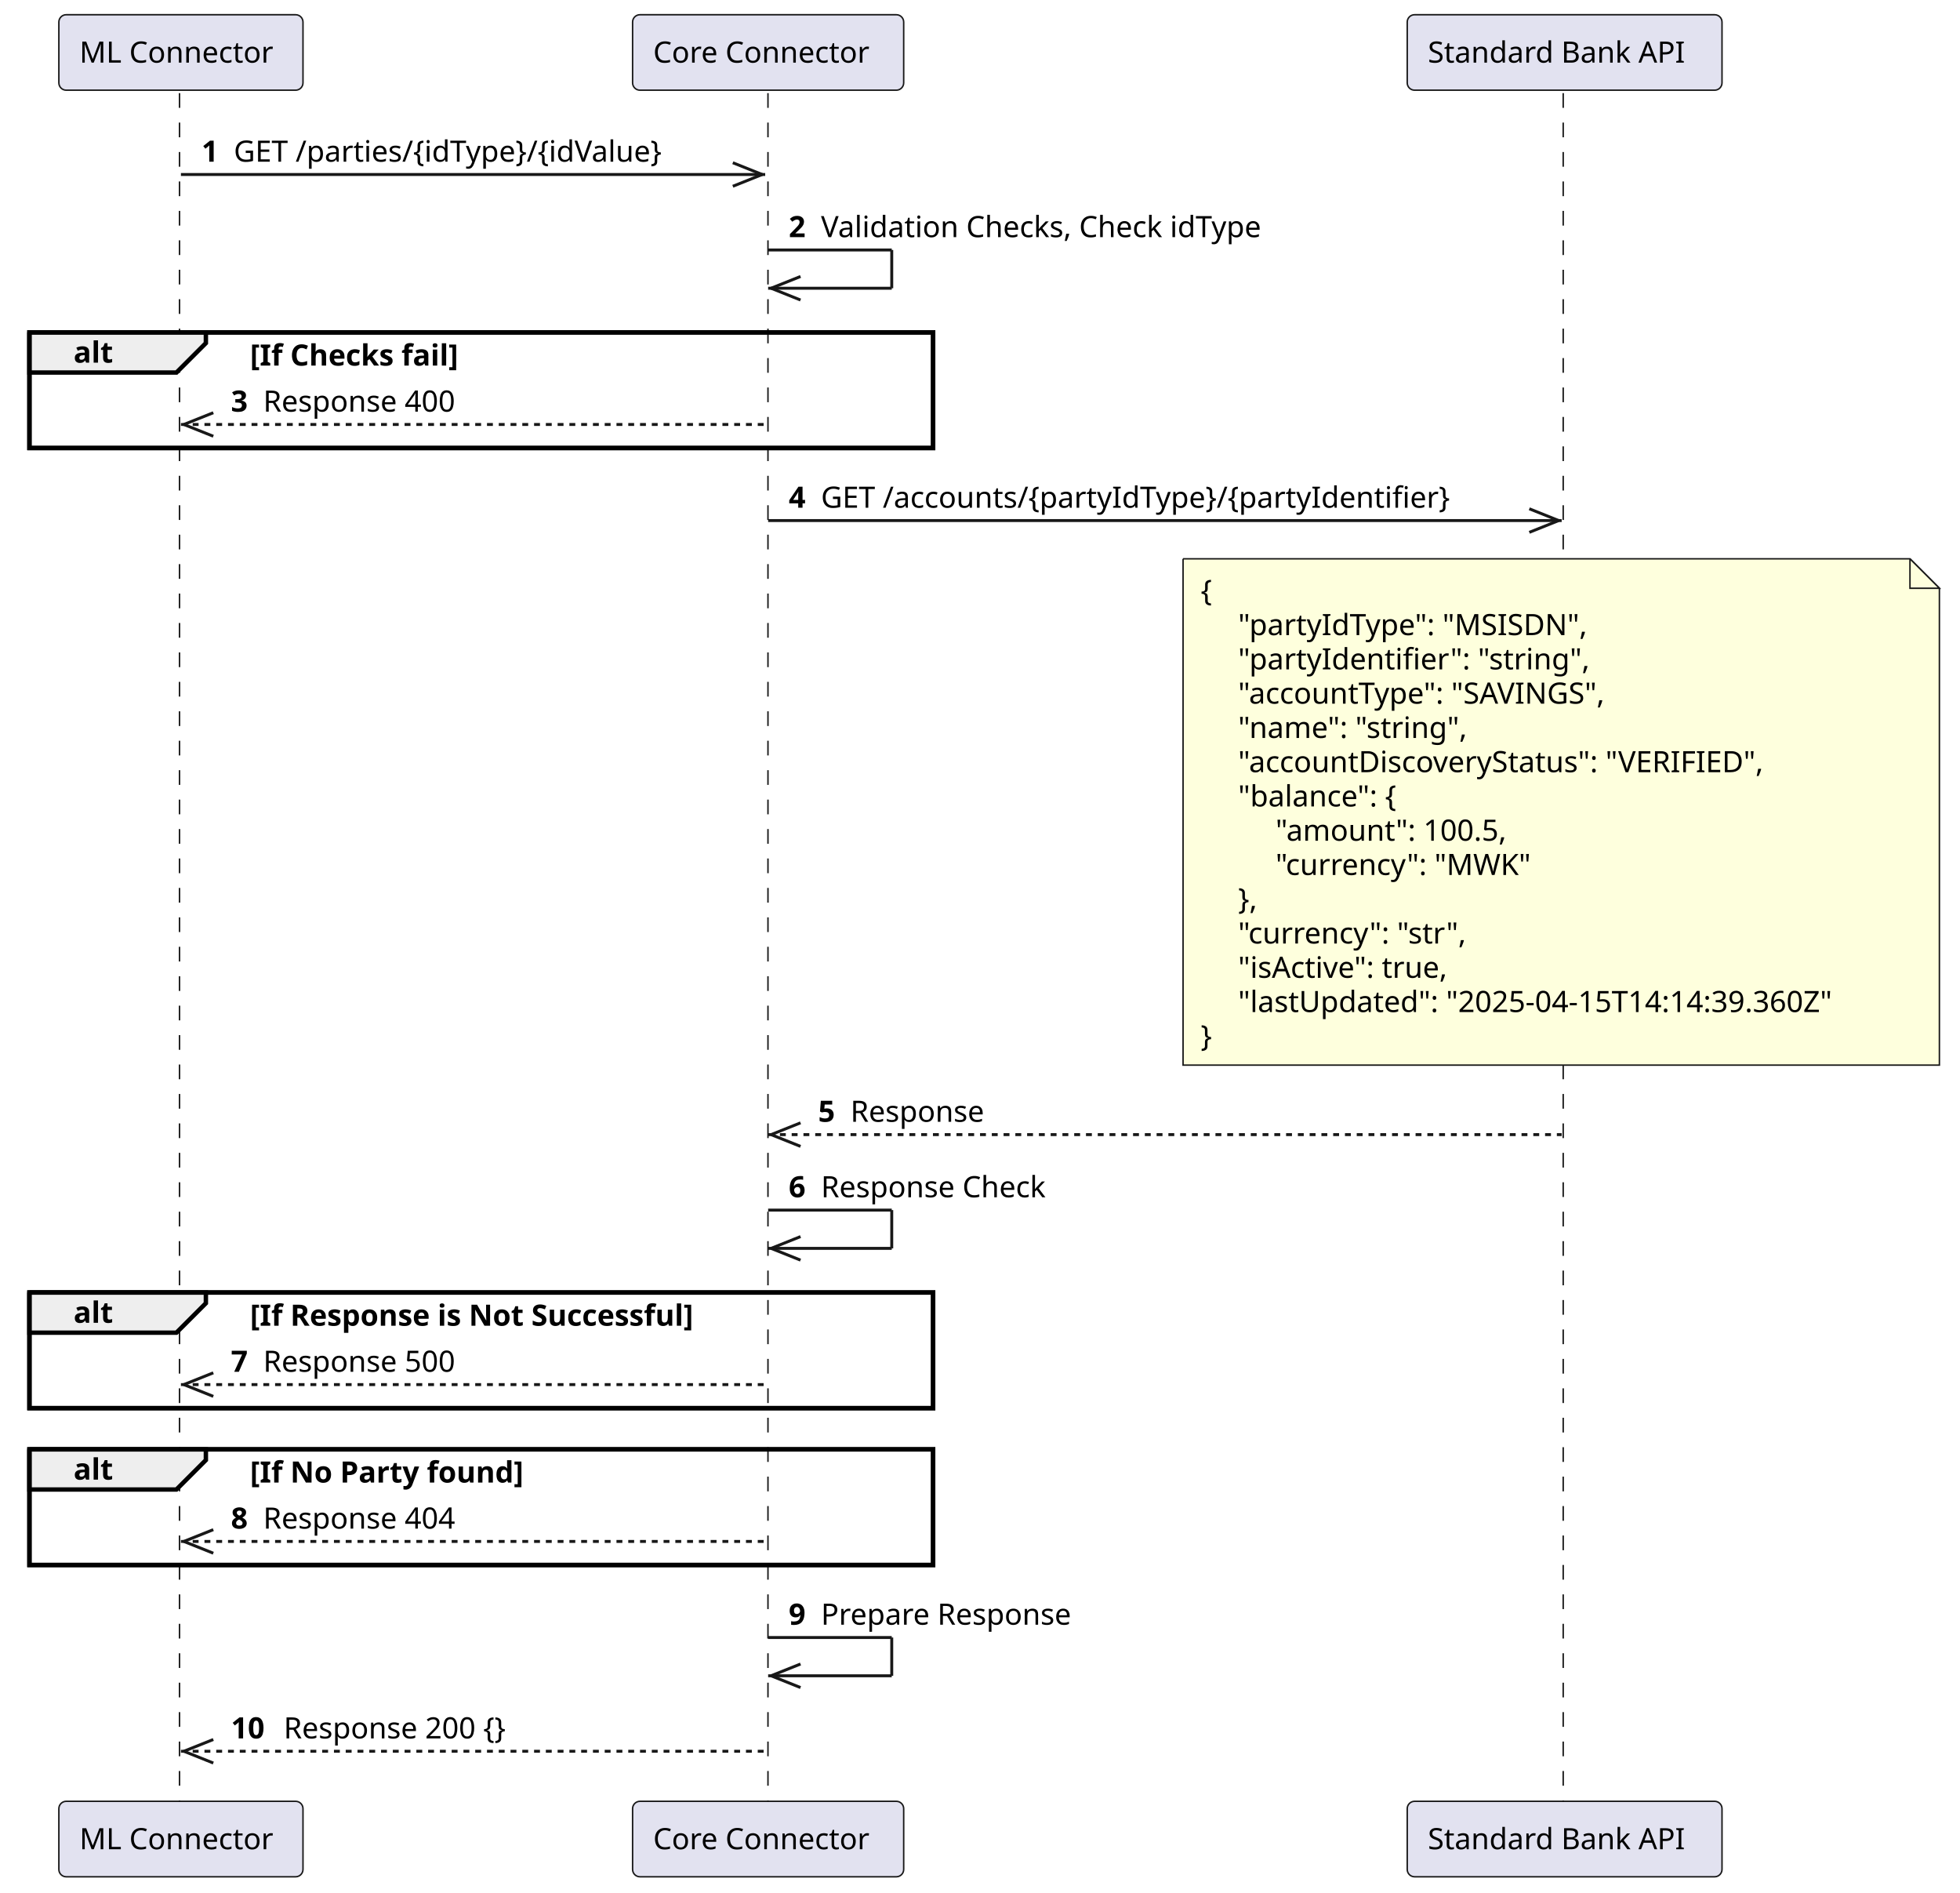
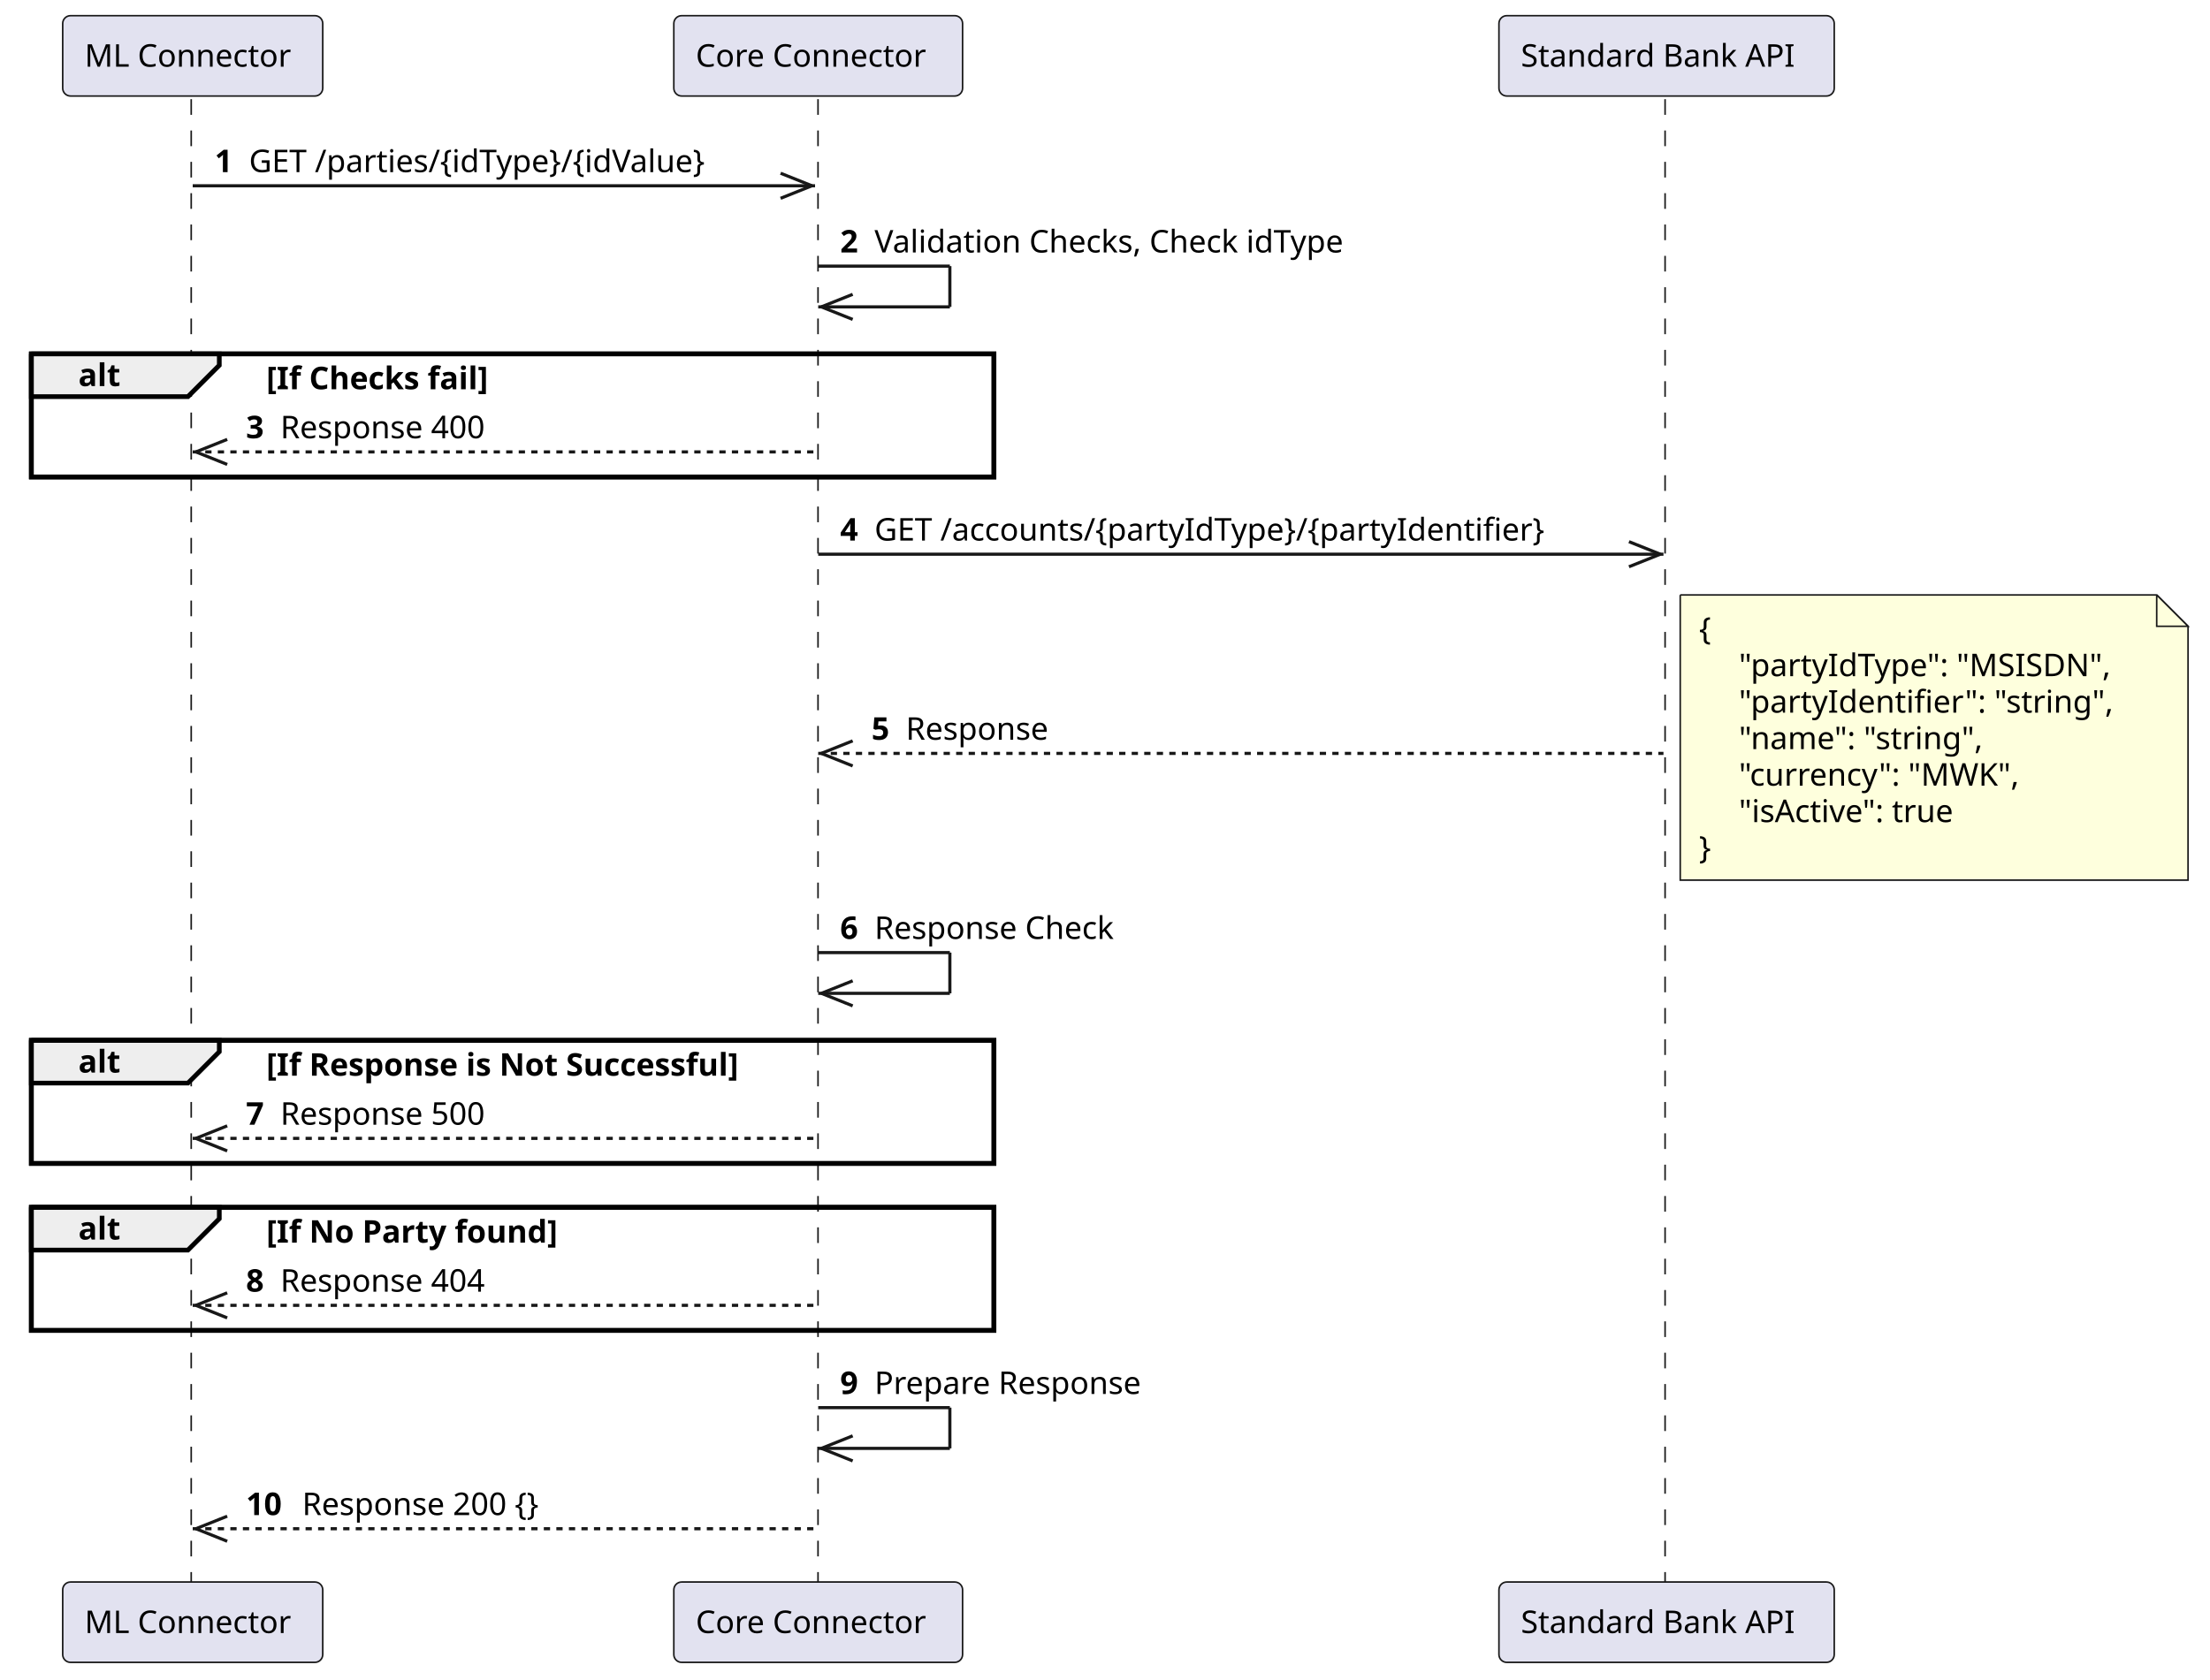
- <svg xmlns="http://www.w3.org/2000/svg" contentStyleType="text/css" data-diagram-type="SEQUENCE" height="643px" preserveAspectRatio="none" style="width:666px;height:643px;background:#FFFFFF;" version="1.1" viewBox="0 0 666 643" width="666px" zoomAndPan="magnify">
+ <svg xmlns="http://www.w3.org/2000/svg" contentStyleType="text/css" data-diagram-type="SEQUENCE" height="536px" preserveAspectRatio="none" style="width:705px;height:536px;background:#FFFFFF;" version="1.1" viewBox="0 0 705 536" width="705px" zoomAndPan="magnify">
  <defs />
  <g>
    <rect fill="none" height="39.281" style="stroke:#000000;stroke-width:1.5;" width="307.071" x="10" y="112.922" />
-     <rect fill="none" height="39.281" style="stroke:#000000;stroke-width:1.5;" width="307.071" x="10" y="439.094" />
-     <rect fill="none" height="39.281" style="stroke:#000000;stroke-width:1.5;" width="307.071" x="10" y="492.375" />
+     <rect fill="none" height="39.281" style="stroke:#000000;stroke-width:1.5;" width="307.071" x="10" y="331.969" />
+     <rect fill="none" height="39.281" style="stroke:#000000;stroke-width:1.5;" width="307.071" x="10" y="385.25" />
    <g>
-       <rect fill="#000000" fill-opacity="0" height="581.297" width="8" x="57.477" y="31.641" />
-       <line style="stroke:#181818;stroke-width:0.5;stroke-dasharray:5.0,5.0;" x1="61" x2="61" y1="31.641" y2="612.938" />
+       <rect fill="#000000" fill-opacity="0" height="474.172" width="8" x="57.477" y="31.641" />
+       <line style="stroke:#181818;stroke-width:0.5;stroke-dasharray:5.0,5.0;" x1="61" x2="61" y1="31.641" y2="505.812" />
    </g>
    <g>
-       <rect fill="#000000" fill-opacity="0" height="581.297" width="8" x="257.011" y="31.641" />
-       <line style="stroke:#181818;stroke-width:0.5;stroke-dasharray:5.0,5.0;" x1="260.951" x2="260.951" y1="31.641" y2="612.938" />
+       <rect fill="#000000" fill-opacity="0" height="474.172" width="8" x="257.011" y="31.641" />
+       <line style="stroke:#181818;stroke-width:0.5;stroke-dasharray:5.0,5.0;" x1="260.951" x2="260.951" y1="31.641" y2="505.812" />
    </g>
    <g>
-       <rect fill="#000000" fill-opacity="0" height="581.297" width="8" x="527.652" y="31.641" />
-       <line style="stroke:#181818;stroke-width:0.5;stroke-dasharray:5.0,5.0;" x1="531.17" x2="531.17" y1="31.641" y2="612.938" />
+       <rect fill="#000000" fill-opacity="0" height="474.172" width="8" x="527.652" y="31.641" />
+       <line style="stroke:#181818;stroke-width:0.5;stroke-dasharray:5.0,5.0;" x1="531.17" x2="531.17" y1="31.641" y2="505.812" />
    </g>
    <g class="participant participant-head" data-participant="ML">
      <rect fill="#E2E2F0" height="25.641" rx="2.5" ry="2.5" style="stroke:#181818;stroke-width:0.5;" width="82.955" x="20" y="5" />
      <text fill="#000000" font-family="sans-serif" font-size="10" lengthAdjust="spacing" textLength="68.955" x="27" y="21.282">ML Connector</text>
    </g>
    <g class="participant participant-tail" data-participant="ML">
-       <rect fill="#E2E2F0" height="25.641" rx="2.5" ry="2.5" style="stroke:#181818;stroke-width:0.5;" width="82.955" x="20" y="611.938" />
-       <text fill="#000000" font-family="sans-serif" font-size="10" lengthAdjust="spacing" textLength="68.955" x="27" y="628.22">ML Connector</text>
+       <rect fill="#E2E2F0" height="25.641" rx="2.5" ry="2.5" style="stroke:#181818;stroke-width:0.5;" width="82.955" x="20" y="504.812" />
+       <text fill="#000000" font-family="sans-serif" font-size="10" lengthAdjust="spacing" textLength="68.955" x="27" y="521.095">ML Connector</text>
    </g>
    <g class="participant participant-head" data-participant="CC">
      <rect fill="#E2E2F0" height="25.641" rx="2.5" ry="2.5" style="stroke:#181818;stroke-width:0.5;" width="92.12" x="214.951" y="5" />
      <text fill="#000000" font-family="sans-serif" font-size="10" lengthAdjust="spacing" textLength="78.12" x="221.951" y="21.282">Core Connector</text>
    </g>
    <g class="participant participant-tail" data-participant="CC">
-       <rect fill="#E2E2F0" height="25.641" rx="2.5" ry="2.5" style="stroke:#181818;stroke-width:0.5;" width="92.12" x="214.951" y="611.938" />
-       <text fill="#000000" font-family="sans-serif" font-size="10" lengthAdjust="spacing" textLength="78.12" x="221.951" y="628.22">Core Connector</text>
+       <rect fill="#E2E2F0" height="25.641" rx="2.5" ry="2.5" style="stroke:#181818;stroke-width:0.5;" width="92.12" x="214.951" y="504.812" />
+       <text fill="#000000" font-family="sans-serif" font-size="10" lengthAdjust="spacing" textLength="78.12" x="221.951" y="521.095">Core Connector</text>
    </g>
    <g class="participant participant-head" data-participant="SBAPI">
      <rect fill="#E2E2F0" height="25.641" rx="2.5" ry="2.5" style="stroke:#181818;stroke-width:0.5;" width="106.964" x="478.17" y="5" />
      <text fill="#000000" font-family="sans-serif" font-size="10" lengthAdjust="spacing" textLength="92.964" x="485.17" y="21.282">Standard Bank API</text>
    </g>
    <g class="participant participant-tail" data-participant="SBAPI">
-       <rect fill="#E2E2F0" height="25.641" rx="2.5" ry="2.5" style="stroke:#181818;stroke-width:0.5;" width="106.964" x="478.17" y="611.938" />
-       <text fill="#000000" font-family="sans-serif" font-size="10" lengthAdjust="spacing" textLength="92.964" x="485.17" y="628.22">Standard Bank API</text>
+       <rect fill="#E2E2F0" height="25.641" rx="2.5" ry="2.5" style="stroke:#181818;stroke-width:0.5;" width="106.964" x="478.17" y="504.812" />
+       <text fill="#000000" font-family="sans-serif" font-size="10" lengthAdjust="spacing" textLength="92.964" x="485.17" y="521.095">Standard Bank API</text>
    </g>
    <g class="message" data-participant-1="ML" data-participant-2="CC">
      <line style="stroke:#181818;stroke-width:1;" x1="259.011" x2="249.011" y1="59.281" y2="55.281" />
      <line style="stroke:#181818;stroke-width:1;" x1="259.011" x2="249.011" y1="59.281" y2="63.281" />
      <line style="stroke:#181818;stroke-width:1;" x1="61.477" x2="260.011" y1="59.281" y2="59.281" />
      <text fill="#000000" font-family="sans-serif" font-size="10" font-weight="bold" lengthAdjust="spacing" textLength="6.958" x="68.478" y="54.923">1</text>
      <text fill="#000000" font-family="sans-serif" font-size="10" lengthAdjust="spacing" textLength="164.575" x="79.436" y="54.923">GET /parties/{idType}/{idValue}</text>
    </g>
    <g class="message" data-participant-1="CC" data-participant-2="CC">
      <line style="stroke:#181818;stroke-width:1;" x1="261.011" x2="303.011" y1="84.922" y2="84.922" />
      <line style="stroke:#181818;stroke-width:1;" x1="303.011" x2="303.011" y1="84.922" y2="97.922" />
      <line style="stroke:#181818;stroke-width:1;" x1="261.011" x2="303.011" y1="97.922" y2="97.922" />
      <line style="stroke:#181818;stroke-width:1;" x1="262.011" x2="272.011" y1="97.922" y2="93.922" />
      <line style="stroke:#181818;stroke-width:1;" x1="262.011" x2="272.011" y1="97.922" y2="101.922" />
      <text fill="#000000" font-family="sans-serif" font-size="10" font-weight="bold" lengthAdjust="spacing" textLength="6.958" x="268.011" y="80.564">2</text>
      <text fill="#000000" font-family="sans-serif" font-size="10" lengthAdjust="spacing" textLength="163.257" x="278.969" y="80.564">Validation Checks, Check idType</text>
    </g>
    <path d="M10,112.922 L69.956,112.922 L69.956,116.562 L59.956,126.562 L10,126.562 L10,112.922" fill="#EEEEEE" style="stroke:#000000;stroke-width:1.5;" />
    <rect fill="none" height="39.281" style="stroke:#000000;stroke-width:1.5;" width="307.071" x="10" y="112.922" />
    <text fill="#000000" font-family="sans-serif" font-size="10" font-weight="bold" lengthAdjust="spacing" textLength="14.956" x="25" y="123.204">alt</text>
    <text fill="#000000" font-family="sans-serif" font-size="10" font-weight="bold" lengthAdjust="spacing" textLength="81.899" x="84.956" y="124.204">[If Checks fail]</text>
    <g class="message" data-participant-1="CC" data-participant-2="ML">
      <line style="stroke:#181818;stroke-width:1;" x1="62.477" x2="72.478" y1="144.203" y2="140.203" />
      <line style="stroke:#181818;stroke-width:1;" x1="62.477" x2="72.478" y1="144.203" y2="148.203" />
      <line style="stroke:#181818;stroke-width:1;stroke-dasharray:2.0,2.0;" x1="61.477" x2="260.011" y1="144.203" y2="144.203" />
      <text fill="#000000" font-family="sans-serif" font-size="10" font-weight="bold" lengthAdjust="spacing" textLength="6.958" x="78.478" y="139.845">3</text>
      <text fill="#000000" font-family="sans-serif" font-size="10" lengthAdjust="spacing" textLength="70.742" x="89.436" y="139.845">Response 400</text>
    </g>
    <g class="message" data-participant-1="CC" data-participant-2="SBAPI">
      <line style="stroke:#181818;stroke-width:1;" x1="529.652" x2="519.652" y1="176.844" y2="172.844" />
      <line style="stroke:#181818;stroke-width:1;" x1="529.652" x2="519.652" y1="176.844" y2="180.844" />
      <line style="stroke:#181818;stroke-width:1;" x1="261.011" x2="530.652" y1="176.844" y2="176.844" />
      <text fill="#000000" font-family="sans-serif" font-size="10" font-weight="bold" lengthAdjust="spacing" textLength="6.958" x="268.011" y="172.485">4</text>
      <text fill="#000000" font-family="sans-serif" font-size="10" lengthAdjust="spacing" textLength="235.684" x="278.969" y="172.485">GET /accounts/{partyIdType}/{partyIdentifier}</text>
    </g>
-     <path d="M402,189.844 L402,361.844 L659,361.844 L659,199.844 L649,189.844 L402,189.844" fill="#FEFFDD" style="stroke:#181818;stroke-width:0.5;" />
-     <path d="M649,189.844 L649,199.844 L659,199.844 L649,189.844" fill="#FEFFDD" style="stroke:#181818;stroke-width:0.5;" />
-     <text fill="#000000" font-family="sans-serif" font-size="10" lengthAdjust="spacing" textLength="6.362" x="408" y="204.126">{</text>
-     <text fill="#000000" font-family="sans-serif" font-size="10" lengthAdjust="spacing" textLength="127.827" x="420.715" y="215.767">"partyIdType": "MSISDN",</text>
-     <text fill="#000000" font-family="sans-serif" font-size="10" lengthAdjust="spacing" textLength="128.306" x="420.715" y="227.407">"partyIdentifier": "string",</text>
-     <text fill="#000000" font-family="sans-serif" font-size="10" lengthAdjust="spacing" textLength="137.046" x="420.715" y="239.048">"accountType": "SAVINGS",</text>
-     <text fill="#000000" font-family="sans-serif" font-size="10" lengthAdjust="spacing" textLength="85.19" x="420.715" y="250.689">"name": "string",</text>
-     <text fill="#000000" font-family="sans-serif" font-size="10" lengthAdjust="spacing" textLength="195.01" x="420.715" y="262.329">"accountDiscoveryStatus": "VERIFIED",</text>
-     <text fill="#000000" font-family="sans-serif" font-size="10" lengthAdjust="spacing" textLength="61.48" x="420.715" y="273.97">"balance": {</text>
-     <text fill="#000000" font-family="sans-serif" font-size="10" lengthAdjust="spacing" textLength="86.138" x="433.43" y="285.61">"amount": 100.5,</text>
-     <text fill="#000000" font-family="sans-serif" font-size="10" lengthAdjust="spacing" textLength="93.984" x="433.43" y="297.251">"currency": "MWK"</text>
-     <text fill="#000000" font-family="sans-serif" font-size="10" lengthAdjust="spacing" textLength="9.541" x="420.715" y="308.892">},</text>
-     <text fill="#000000" font-family="sans-serif" font-size="10" lengthAdjust="spacing" textLength="85.332" x="420.715" y="320.532">"currency": "str",</text>
-     <text fill="#000000" font-family="sans-serif" font-size="10" lengthAdjust="spacing" textLength="78.545" x="420.715" y="332.173">"isActive": true,</text>
-     <text fill="#000000" font-family="sans-serif" font-size="10" lengthAdjust="spacing" textLength="223.799" x="420.715" y="343.813">"lastUpdated": "2025-04-15T14:14:39.360Z"</text>
-     <text fill="#000000" font-family="sans-serif" font-size="10" lengthAdjust="spacing" textLength="6.362" x="408" y="355.454">}</text>
    <g class="message" data-participant-1="SBAPI" data-participant-2="CC">
-       <line style="stroke:#181818;stroke-width:1;" x1="262.011" x2="272.011" y1="385.453" y2="381.453" />
-       <line style="stroke:#181818;stroke-width:1;" x1="262.011" x2="272.011" y1="385.453" y2="389.453" />
-       <line style="stroke:#181818;stroke-width:1;stroke-dasharray:2.0,2.0;" x1="261.011" x2="530.652" y1="385.453" y2="385.453" />
-       <text fill="#000000" font-family="sans-serif" font-size="10" font-weight="bold" lengthAdjust="spacing" textLength="6.958" x="278.011" y="381.095">5</text>
-       <text fill="#000000" font-family="sans-serif" font-size="10" lengthAdjust="spacing" textLength="48.477" x="288.969" y="381.095">Response</text>
+       <line style="stroke:#181818;stroke-width:1;" x1="262.011" x2="272.011" y1="240.406" y2="236.406" />
+       <line style="stroke:#181818;stroke-width:1;" x1="262.011" x2="272.011" y1="240.406" y2="244.406" />
+       <line style="stroke:#181818;stroke-width:1;stroke-dasharray:2.0,2.0;" x1="261.011" x2="530.652" y1="240.406" y2="240.406" />
+       <text fill="#000000" font-family="sans-serif" font-size="10" font-weight="bold" lengthAdjust="spacing" textLength="6.958" x="278.011" y="236.048">5</text>
+       <text fill="#000000" font-family="sans-serif" font-size="10" lengthAdjust="spacing" textLength="48.477" x="288.969" y="236.048">Response</text>
+     </g>
+     <path d="M536,189.844 L536,280.844 L698,280.844 L698,199.844 L688,189.844 L536,189.844" fill="#FEFFDD" style="stroke:#181818;stroke-width:0.5;" />
+     <path d="M688,189.844 L688,199.844 L698,199.844 L688,189.844" fill="#FEFFDD" style="stroke:#181818;stroke-width:0.5;" />
+     <text fill="#000000" font-family="sans-serif" font-size="10" lengthAdjust="spacing" textLength="6.362" x="542" y="204.126">{</text>
+     <text fill="#000000" font-family="sans-serif" font-size="10" lengthAdjust="spacing" textLength="127.827" x="554.715" y="215.767">"partyIdType": "MSISDN",</text>
+     <text fill="#000000" font-family="sans-serif" font-size="10" lengthAdjust="spacing" textLength="128.306" x="554.715" y="227.407">"partyIdentifier": "string",</text>
+     <text fill="#000000" font-family="sans-serif" font-size="10" lengthAdjust="spacing" textLength="85.19" x="554.715" y="239.048">"name": "string",</text>
+     <text fill="#000000" font-family="sans-serif" font-size="10" lengthAdjust="spacing" textLength="97.163" x="554.715" y="250.689">"currency": "MWK",</text>
+     <text fill="#000000" font-family="sans-serif" font-size="10" lengthAdjust="spacing" textLength="75.366" x="554.715" y="262.329">"isActive": true</text>
+     <text fill="#000000" font-family="sans-serif" font-size="10" lengthAdjust="spacing" textLength="6.362" x="542" y="273.97">}</text>
+     <g class="message" data-participant-1="CC" data-participant-2="CC">
+       <line style="stroke:#181818;stroke-width:1;" x1="261.011" x2="303.011" y1="303.969" y2="303.969" />
+       <line style="stroke:#181818;stroke-width:1;" x1="303.011" x2="303.011" y1="303.969" y2="316.969" />
+       <line style="stroke:#181818;stroke-width:1;" x1="261.011" x2="303.011" y1="316.969" y2="316.969" />
+       <line style="stroke:#181818;stroke-width:1;" x1="262.011" x2="272.011" y1="316.969" y2="312.969" />
+       <line style="stroke:#181818;stroke-width:1;" x1="262.011" x2="272.011" y1="316.969" y2="320.969" />
+       <text fill="#000000" font-family="sans-serif" font-size="10" font-weight="bold" lengthAdjust="spacing" textLength="6.958" x="268.011" y="299.61">6</text>
+       <text fill="#000000" font-family="sans-serif" font-size="10" lengthAdjust="spacing" textLength="82.417" x="278.969" y="299.61">Response Check</text>
+     </g>
+     <path d="M10,331.969 L69.956,331.969 L69.956,335.609 L59.956,345.609 L10,345.609 L10,331.969" fill="#EEEEEE" style="stroke:#000000;stroke-width:1.5;" />
+     <rect fill="none" height="39.281" style="stroke:#000000;stroke-width:1.5;" width="307.071" x="10" y="331.969" />
+     <text fill="#000000" font-family="sans-serif" font-size="10" font-weight="bold" lengthAdjust="spacing" textLength="14.956" x="25" y="342.251">alt</text>
+     <text fill="#000000" font-family="sans-serif" font-size="10" font-weight="bold" lengthAdjust="spacing" textLength="174.614" x="84.956" y="343.251">[If Response is Not Successful]</text>
+     <g class="message" data-participant-1="CC" data-participant-2="ML">
+       <line style="stroke:#181818;stroke-width:1;" x1="62.477" x2="72.478" y1="363.25" y2="359.25" />
+       <line style="stroke:#181818;stroke-width:1;" x1="62.477" x2="72.478" y1="363.25" y2="367.25" />
+       <line style="stroke:#181818;stroke-width:1;stroke-dasharray:2.0,2.0;" x1="61.477" x2="260.011" y1="363.25" y2="363.25" />
+       <text fill="#000000" font-family="sans-serif" font-size="10" font-weight="bold" lengthAdjust="spacing" textLength="6.958" x="78.478" y="358.892">7</text>
+       <text fill="#000000" font-family="sans-serif" font-size="10" lengthAdjust="spacing" textLength="70.742" x="89.436" y="358.892">Response 500</text>
+     </g>
+     <path d="M10,385.25 L69.956,385.25 L69.956,388.891 L59.956,398.891 L10,398.891 L10,385.25" fill="#EEEEEE" style="stroke:#000000;stroke-width:1.5;" />
+     <rect fill="none" height="39.281" style="stroke:#000000;stroke-width:1.5;" width="307.071" x="10" y="385.25" />
+     <text fill="#000000" font-family="sans-serif" font-size="10" font-weight="bold" lengthAdjust="spacing" textLength="14.956" x="25" y="395.532">alt</text>
+     <text fill="#000000" font-family="sans-serif" font-size="10" font-weight="bold" lengthAdjust="spacing" textLength="105.82" x="84.956" y="396.532">[If No Party found]</text>
+     <g class="message" data-participant-1="CC" data-participant-2="ML">
+       <line style="stroke:#181818;stroke-width:1;" x1="62.477" x2="72.478" y1="416.531" y2="412.531" />
+       <line style="stroke:#181818;stroke-width:1;" x1="62.477" x2="72.478" y1="416.531" y2="420.531" />
+       <line style="stroke:#181818;stroke-width:1;stroke-dasharray:2.0,2.0;" x1="61.477" x2="260.011" y1="416.531" y2="416.531" />
+       <text fill="#000000" font-family="sans-serif" font-size="10" font-weight="bold" lengthAdjust="spacing" textLength="6.958" x="78.478" y="412.173">8</text>
+       <text fill="#000000" font-family="sans-serif" font-size="10" lengthAdjust="spacing" textLength="70.742" x="89.436" y="412.173">Response 404</text>
    </g>
    <g class="message" data-participant-1="CC" data-participant-2="CC">
-       <line style="stroke:#181818;stroke-width:1;" x1="261.011" x2="303.011" y1="411.094" y2="411.094" />
-       <line style="stroke:#181818;stroke-width:1;" x1="303.011" x2="303.011" y1="411.094" y2="424.094" />
-       <line style="stroke:#181818;stroke-width:1;" x1="261.011" x2="303.011" y1="424.094" y2="424.094" />
-       <line style="stroke:#181818;stroke-width:1;" x1="262.011" x2="272.011" y1="424.094" y2="420.094" />
-       <line style="stroke:#181818;stroke-width:1;" x1="262.011" x2="272.011" y1="424.094" y2="428.094" />
-       <text fill="#000000" font-family="sans-serif" font-size="10" font-weight="bold" lengthAdjust="spacing" textLength="6.958" x="268.011" y="406.735">6</text>
-       <text fill="#000000" font-family="sans-serif" font-size="10" lengthAdjust="spacing" textLength="82.417" x="278.969" y="406.735">Response Check</text>
-     </g>
-     <path d="M10,439.094 L69.956,439.094 L69.956,442.734 L59.956,452.734 L10,452.734 L10,439.094" fill="#EEEEEE" style="stroke:#000000;stroke-width:1.5;" />
-     <rect fill="none" height="39.281" style="stroke:#000000;stroke-width:1.5;" width="307.071" x="10" y="439.094" />
-     <text fill="#000000" font-family="sans-serif" font-size="10" font-weight="bold" lengthAdjust="spacing" textLength="14.956" x="25" y="449.376">alt</text>
-     <text fill="#000000" font-family="sans-serif" font-size="10" font-weight="bold" lengthAdjust="spacing" textLength="174.614" x="84.956" y="450.376">[If Response is Not Successful]</text>
-     <g class="message" data-participant-1="CC" data-participant-2="ML">
-       <line style="stroke:#181818;stroke-width:1;" x1="62.477" x2="72.478" y1="470.375" y2="466.375" />
-       <line style="stroke:#181818;stroke-width:1;" x1="62.477" x2="72.478" y1="470.375" y2="474.375" />
-       <line style="stroke:#181818;stroke-width:1;stroke-dasharray:2.0,2.0;" x1="61.477" x2="260.011" y1="470.375" y2="470.375" />
-       <text fill="#000000" font-family="sans-serif" font-size="10" font-weight="bold" lengthAdjust="spacing" textLength="6.958" x="78.478" y="466.017">7</text>
-       <text fill="#000000" font-family="sans-serif" font-size="10" lengthAdjust="spacing" textLength="70.742" x="89.436" y="466.017">Response 500</text>
-     </g>
-     <path d="M10,492.375 L69.956,492.375 L69.956,496.016 L59.956,506.016 L10,506.016 L10,492.375" fill="#EEEEEE" style="stroke:#000000;stroke-width:1.5;" />
-     <rect fill="none" height="39.281" style="stroke:#000000;stroke-width:1.5;" width="307.071" x="10" y="492.375" />
-     <text fill="#000000" font-family="sans-serif" font-size="10" font-weight="bold" lengthAdjust="spacing" textLength="14.956" x="25" y="502.657">alt</text>
-     <text fill="#000000" font-family="sans-serif" font-size="10" font-weight="bold" lengthAdjust="spacing" textLength="105.82" x="84.956" y="503.657">[If No Party found]</text>
-     <g class="message" data-participant-1="CC" data-participant-2="ML">
-       <line style="stroke:#181818;stroke-width:1;" x1="62.477" x2="72.478" y1="523.656" y2="519.656" />
-       <line style="stroke:#181818;stroke-width:1;" x1="62.477" x2="72.478" y1="523.656" y2="527.656" />
-       <line style="stroke:#181818;stroke-width:1;stroke-dasharray:2.0,2.0;" x1="61.477" x2="260.011" y1="523.656" y2="523.656" />
-       <text fill="#000000" font-family="sans-serif" font-size="10" font-weight="bold" lengthAdjust="spacing" textLength="6.958" x="78.478" y="519.298">8</text>
-       <text fill="#000000" font-family="sans-serif" font-size="10" lengthAdjust="spacing" textLength="70.742" x="89.436" y="519.298">Response 404</text>
-     </g>
-     <g class="message" data-participant-1="CC" data-participant-2="CC">
-       <line style="stroke:#181818;stroke-width:1;" x1="261.011" x2="303.011" y1="556.297" y2="556.297" />
-       <line style="stroke:#181818;stroke-width:1;" x1="303.011" x2="303.011" y1="556.297" y2="569.297" />
-       <line style="stroke:#181818;stroke-width:1;" x1="261.011" x2="303.011" y1="569.297" y2="569.297" />
-       <line style="stroke:#181818;stroke-width:1;" x1="262.011" x2="272.011" y1="569.297" y2="565.297" />
-       <line style="stroke:#181818;stroke-width:1;" x1="262.011" x2="272.011" y1="569.297" y2="573.297" />
-       <text fill="#000000" font-family="sans-serif" font-size="10" font-weight="bold" lengthAdjust="spacing" textLength="6.958" x="268.011" y="551.938">9</text>
-       <text fill="#000000" font-family="sans-serif" font-size="10" lengthAdjust="spacing" textLength="90.689" x="278.969" y="551.938">Prepare Response</text>
+       <line style="stroke:#181818;stroke-width:1;" x1="261.011" x2="303.011" y1="449.172" y2="449.172" />
+       <line style="stroke:#181818;stroke-width:1;" x1="303.011" x2="303.011" y1="449.172" y2="462.172" />
+       <line style="stroke:#181818;stroke-width:1;" x1="261.011" x2="303.011" y1="462.172" y2="462.172" />
+       <line style="stroke:#181818;stroke-width:1;" x1="262.011" x2="272.011" y1="462.172" y2="458.172" />
+       <line style="stroke:#181818;stroke-width:1;" x1="262.011" x2="272.011" y1="462.172" y2="466.172" />
+       <text fill="#000000" font-family="sans-serif" font-size="10" font-weight="bold" lengthAdjust="spacing" textLength="6.958" x="268.011" y="444.813">9</text>
+       <text fill="#000000" font-family="sans-serif" font-size="10" lengthAdjust="spacing" textLength="90.689" x="278.969" y="444.813">Prepare Response</text>
    </g>
    <g class="message" data-participant-1="CC" data-participant-2="ML">
-       <line style="stroke:#181818;stroke-width:1;" x1="62.477" x2="72.478" y1="594.938" y2="590.938" />
-       <line style="stroke:#181818;stroke-width:1;" x1="62.477" x2="72.478" y1="594.938" y2="598.938" />
-       <line style="stroke:#181818;stroke-width:1;stroke-dasharray:2.0,2.0;" x1="61.477" x2="260.011" y1="594.938" y2="594.938" />
-       <text fill="#000000" font-family="sans-serif" font-size="10" font-weight="bold" lengthAdjust="spacing" textLength="13.916" x="78.478" y="590.579">10</text>
-       <text fill="#000000" font-family="sans-serif" font-size="10" lengthAdjust="spacing" textLength="86.645" x="96.394" y="590.579">Response 200 {}</text>
+       <line style="stroke:#181818;stroke-width:1;" x1="62.477" x2="72.478" y1="487.812" y2="483.812" />
+       <line style="stroke:#181818;stroke-width:1;" x1="62.477" x2="72.478" y1="487.812" y2="491.812" />
+       <line style="stroke:#181818;stroke-width:1;stroke-dasharray:2.0,2.0;" x1="61.477" x2="260.011" y1="487.812" y2="487.812" />
+       <text fill="#000000" font-family="sans-serif" font-size="10" font-weight="bold" lengthAdjust="spacing" textLength="13.916" x="78.478" y="483.454">10</text>
+       <text fill="#000000" font-family="sans-serif" font-size="10" lengthAdjust="spacing" textLength="86.645" x="96.394" y="483.454">Response 200 {}</text>
    </g>
  </g>
</svg>
